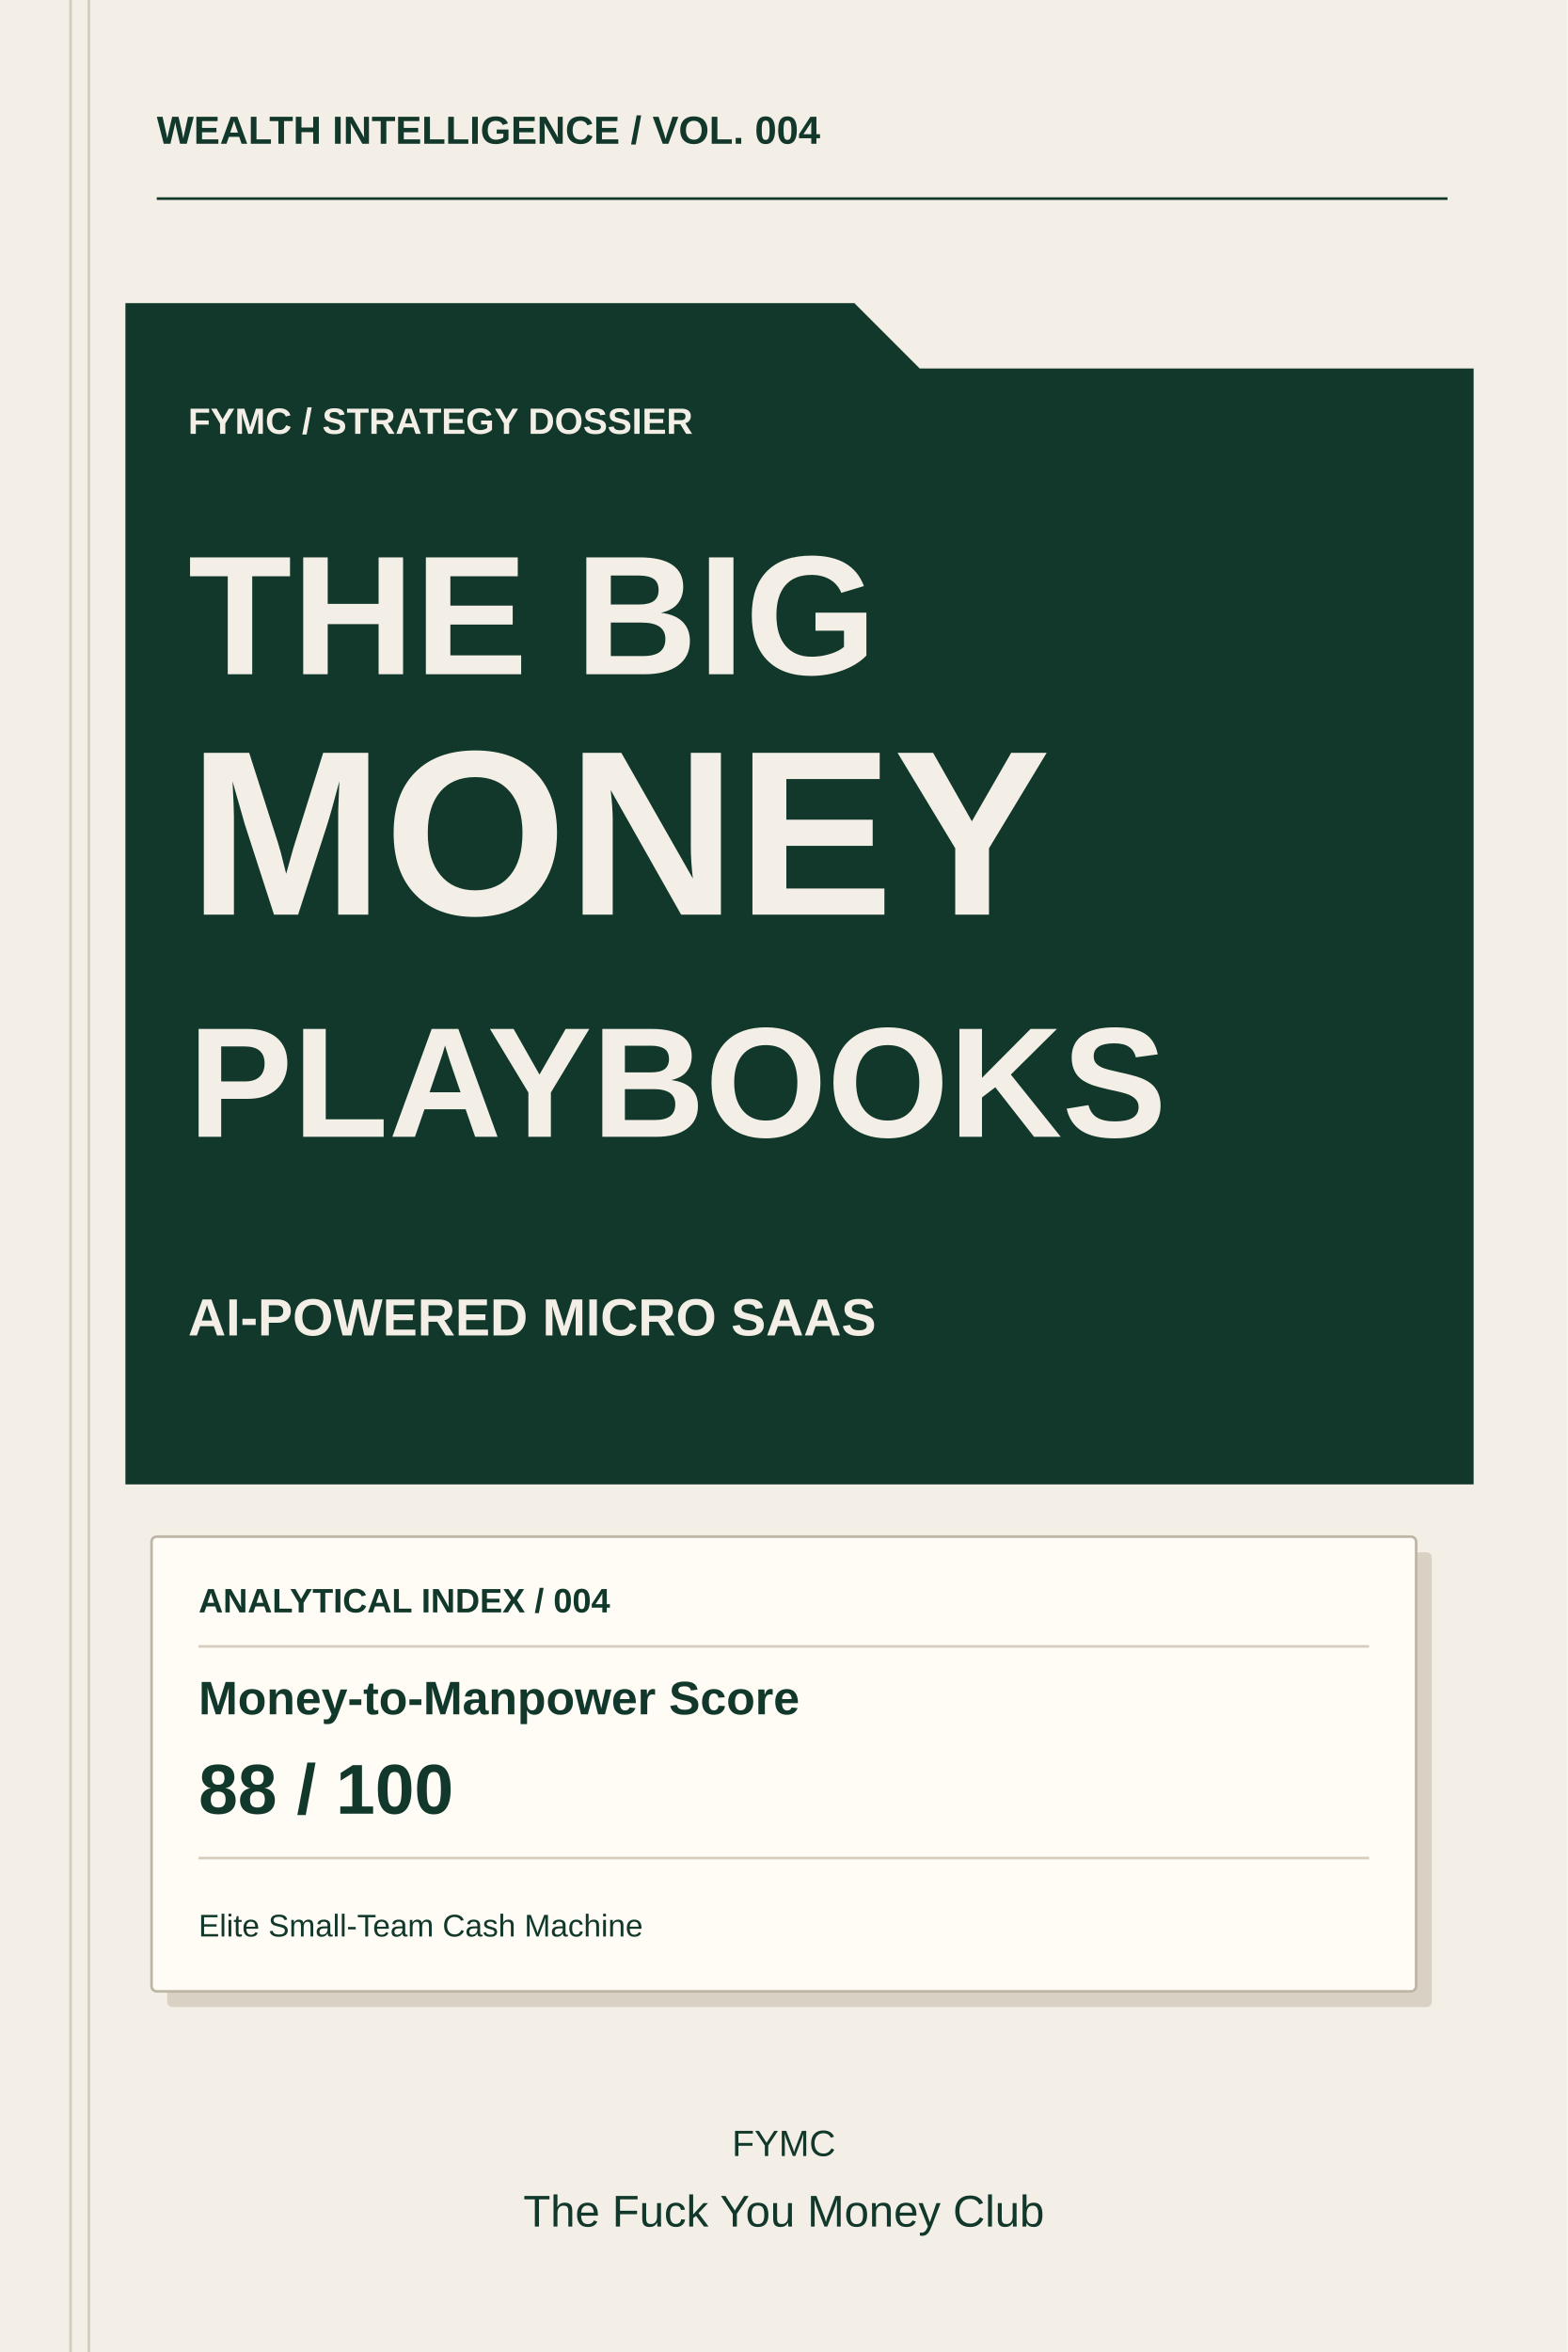
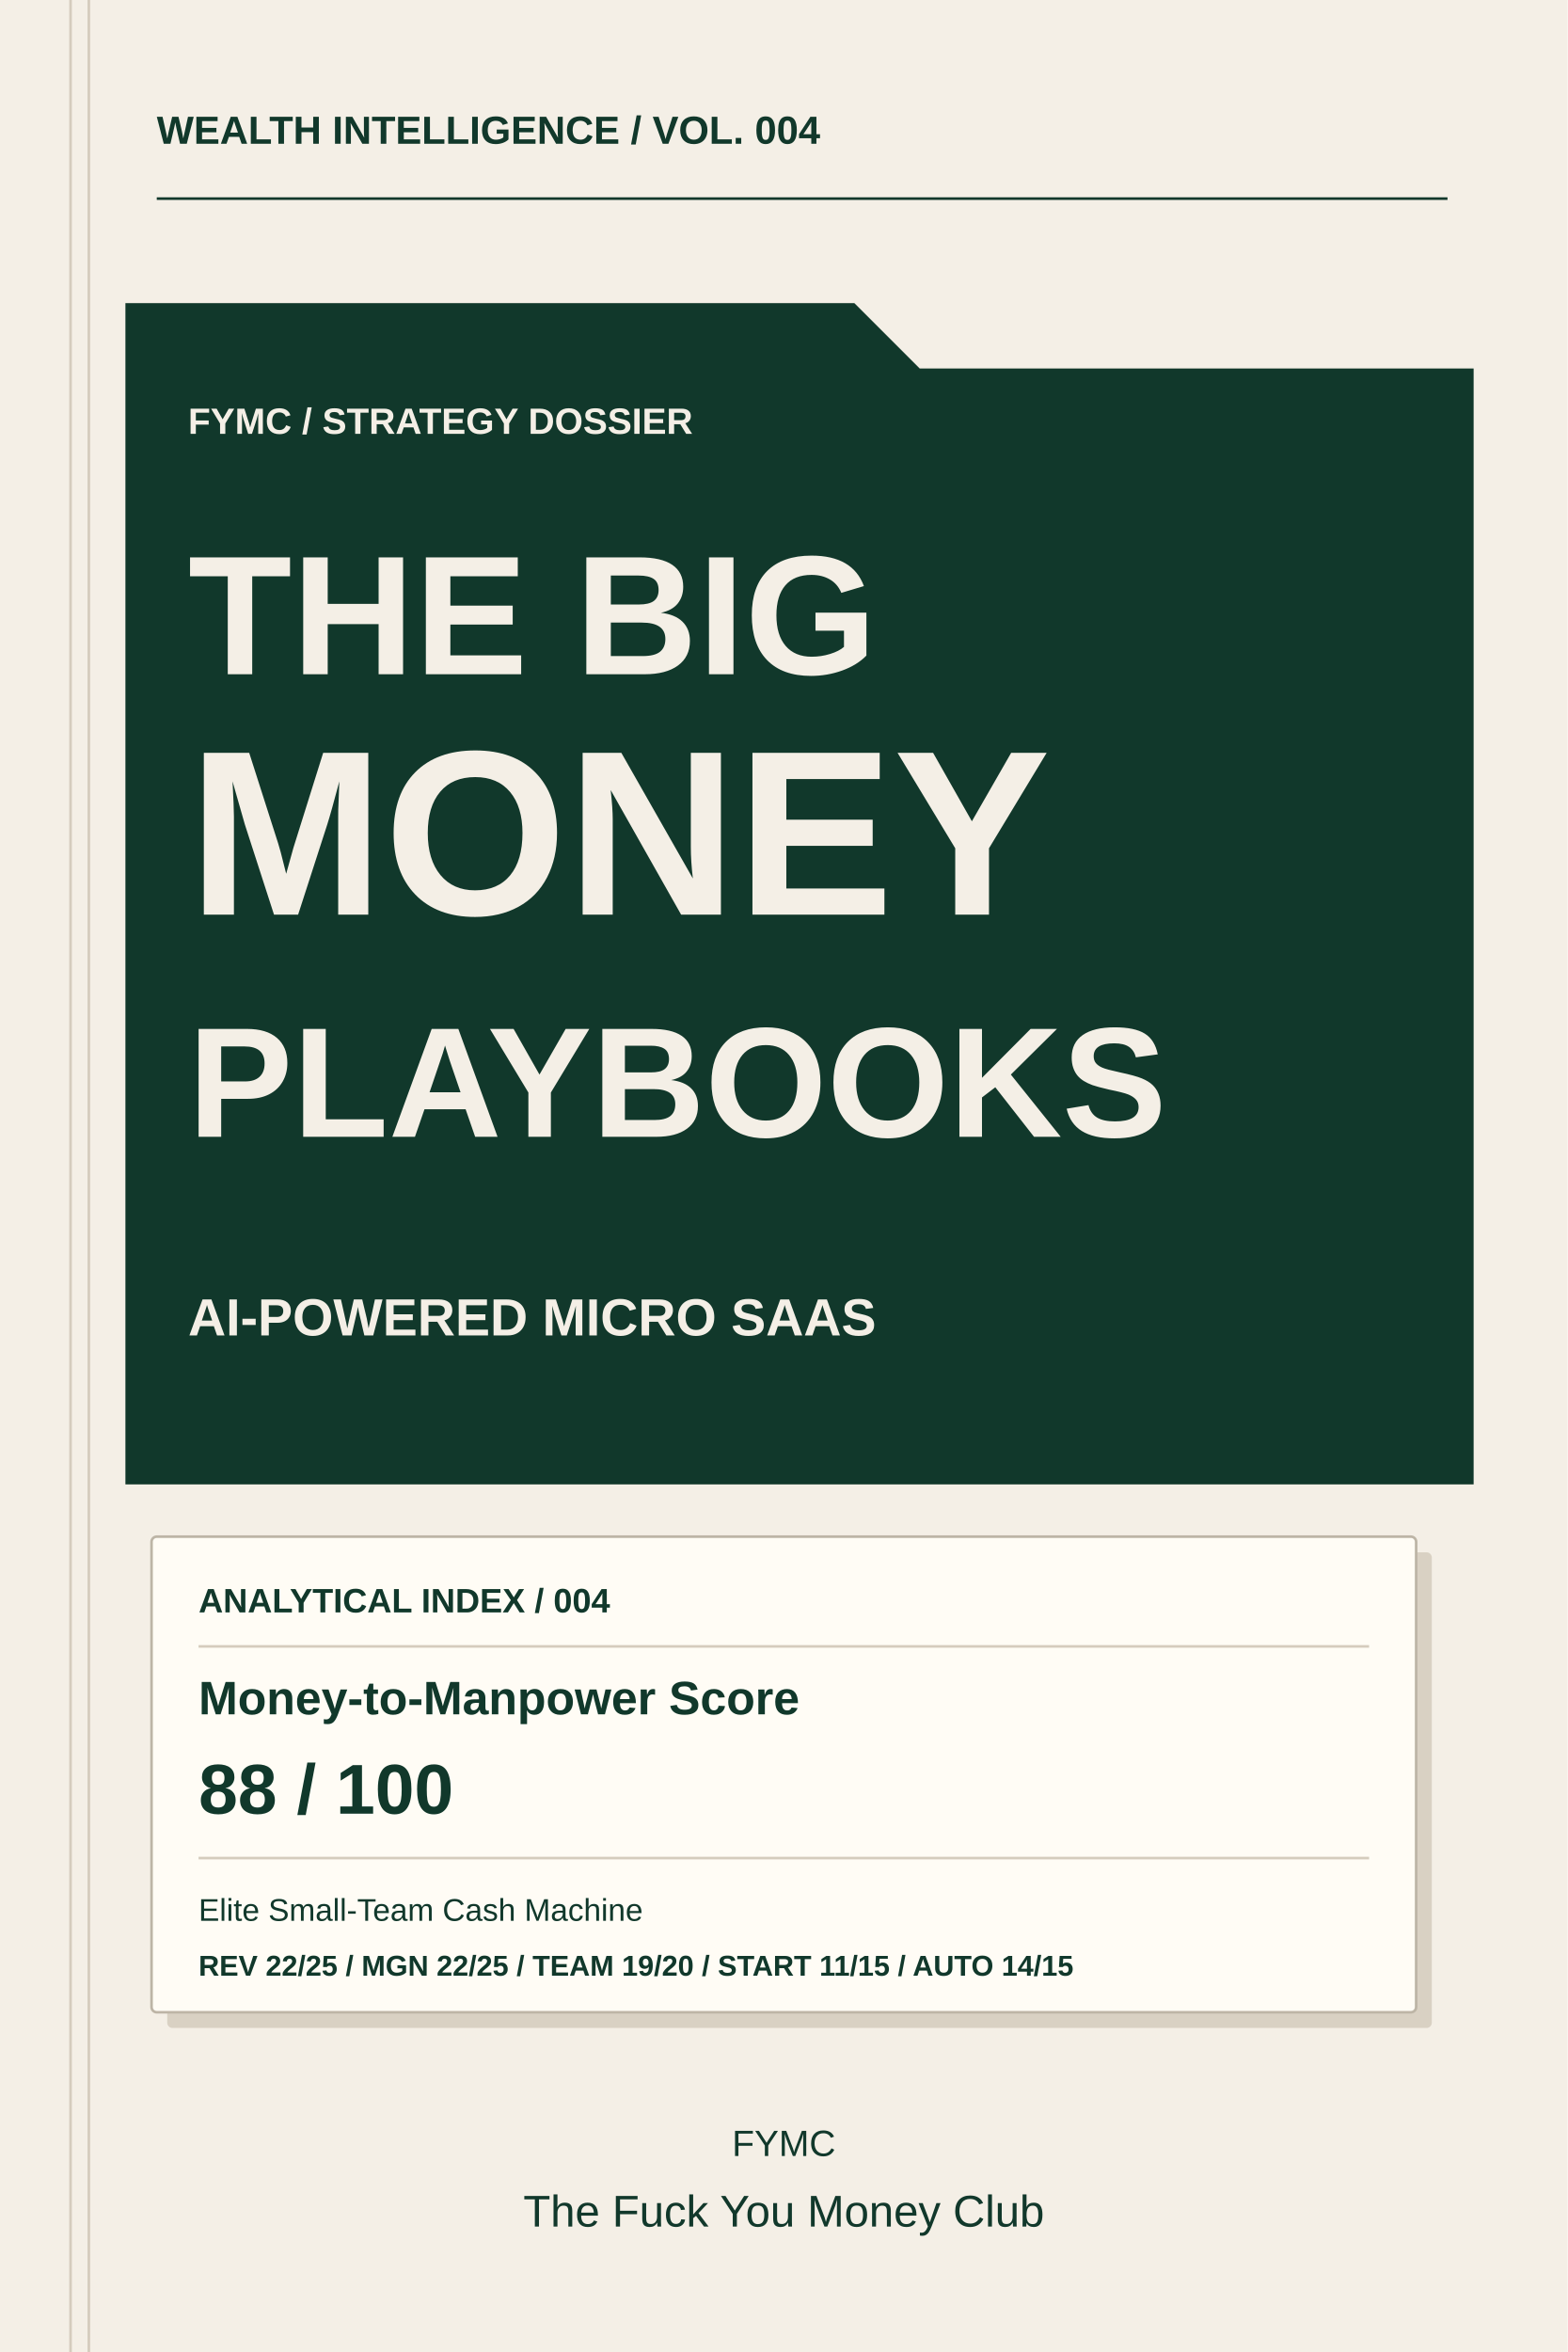
<svg xmlns="http://www.w3.org/2000/svg" width="600" height="900" viewBox="0 0 600 900" role="img" aria-labelledby="art-title art-desc">
  <defs>
    <linearGradient id="stage" x2="0.25" y2="1">
      <stop stop-color="#F5F2EC" />
      <stop offset="1" stop-color="#CEC8BC" />
    </linearGradient>
    <linearGradient id="pages" x2="1" y2="0">
      <stop stop-color="#AAA69C" />
      <stop offset="0.22" stop-color="#FFFDF5" />
      <stop offset="0.8" stop-color="#E4DFD3" />
      <stop offset="1" stop-color="#BAB4A6" />
    </linearGradient>
    <linearGradient id="foil" x2="1" y2="0.3">
      <stop stop-color="#FFFFFF" stop-opacity="0.18" />
      <stop offset="0.3" stop-color="#FFFFFF" stop-opacity="0" />
      <stop offset="1" stop-color="#000000" stop-opacity="0.2" />
    </linearGradient>
    <linearGradient id="metal" x2="1" y2="1">
      <stop stop-color="#797D80" />
      <stop offset="0.35" stop-color="#272A2D" />
      <stop offset="0.72" stop-color="#090B0C" />
      <stop offset="1" stop-color="#63676A" />
    </linearGradient>
    <linearGradient id="glass" x2="1" y2="1">
      <stop stop-color="#FFFFFF" stop-opacity="0.14" />
      <stop offset="0.48" stop-color="#FFFFFF" stop-opacity="0" />
    </linearGradient>
    <filter id="shadow" x="-50%" y="-100%" width="200%" height="300%">
      <feGaussianBlur stdDeviation="15" />
    </filter>
  </defs>
  <rect x="0" y="0" width="600" height="900" rx="0" fill="#F4EFE6" stroke="none" stroke-width="1" />
  <path d="M27 0 V900 M34 0 V900" fill="none" stroke="#D5CCBD" stroke-width="1" />
  <text x="60" y="55" fill="#11382B" font-family="Arial, Helvetica, sans-serif" font-size="15" font-weight="700" text-anchor="start">WEALTH INTELLIGENCE / VOL. 004</text>
  <path d="M60 76 H554" fill="none" stroke="#11382B" stroke-width="1" />
  <path d="M48 116 H327 L352 141 H564 V568 H48 Z" fill="#11382B" stroke="none" stroke-width="1" />
  <text x="72" y="166" fill="#F4EFE6" font-family="Arial, Helvetica, sans-serif" font-size="14" font-weight="700" text-anchor="start">FYMC / STRATEGY DOSSIER</text>
  <text x="72" y="258" fill="#F4EFE6" font-family="Arial, Helvetica, sans-serif" font-size="65" font-weight="800" text-anchor="start">THE BIG</text>
  <text x="72" y="350" fill="#F4EFE6" font-family="Arial, Helvetica, sans-serif" font-size="90" font-weight="800" text-anchor="start">MONEY</text>
  <text x="72" y="435" fill="#F4EFE6" font-family="Arial, Helvetica, sans-serif" font-size="60" font-weight="800" text-anchor="start">PLAYBOOKS</text>
  <text x="72" y="511" fill="#F4EFE6" font-family="Arial, Helvetica, sans-serif" font-size="20" font-weight="600" text-anchor="start">AI-POWERED MICRO SAAS</text>
-   <rect x="64" y="594" width="484" height="174" rx="2" fill="#D9D1C3" stroke="none" stroke-width="1" />
-   <rect x="58" y="588" width="484" height="174" rx="2" fill="#FFFCF5" stroke="#BDB5A6" stroke-width="1" />
+   <rect x="64" y="594" width="484" height="182" rx="2" fill="#D9D1C3" stroke="none" stroke-width="1" />
+   <rect x="58" y="588" width="484" height="182" rx="2" fill="#FFFCF5" stroke="#BDB5A6" stroke-width="1" />
  <text x="76" y="617" fill="#11382B" font-family="Arial, Helvetica, sans-serif" font-size="13" font-weight="700" text-anchor="start">ANALYTICAL INDEX / 004</text>
  <path d="M76 630 H524 M76 711 H524" fill="none" stroke="#D5CCBD" stroke-width="1" />
  <text x="76" y="656" fill="#11382B" font-family="Arial, Helvetica, sans-serif" font-size="18" font-weight="700" text-anchor="start">Money-to-Manpower Score</text>
  <text x="76" y="694" fill="#11382B" font-family="Arial, Helvetica, sans-serif" font-size="27" font-weight="700" text-anchor="start">88 / 100</text>
-   <text x="76" y="741" fill="#11382B" font-family="Arial, Helvetica, sans-serif" font-size="12" font-weight="400" text-anchor="start">Elite Small-Team Cash Machine</text>
+   <text x="76" y="735" fill="#11382B" font-family="Arial, Helvetica, sans-serif" font-size="12" font-weight="400" text-anchor="start">Elite Small-Team Cash Machine</text>
+   <text x="76" y="756" fill="#11382B" font-family="Arial, Helvetica, sans-serif" font-size="11" font-weight="700" text-anchor="start">REV 22/25 / MGN 22/25 / TEAM 19/20 / START 11/15 / AUTO 14/15</text>
  <text x="300" y="825" fill="#11382B" font-family="Arial, Helvetica, sans-serif" font-size="14" font-weight="400" text-anchor="middle">FYMC</text>
  <text x="300" y="852" fill="#11382B" font-family="Arial, Helvetica, sans-serif" font-size="17" font-weight="400" text-anchor="middle">The Fuck You Money Club</text>
</svg>
